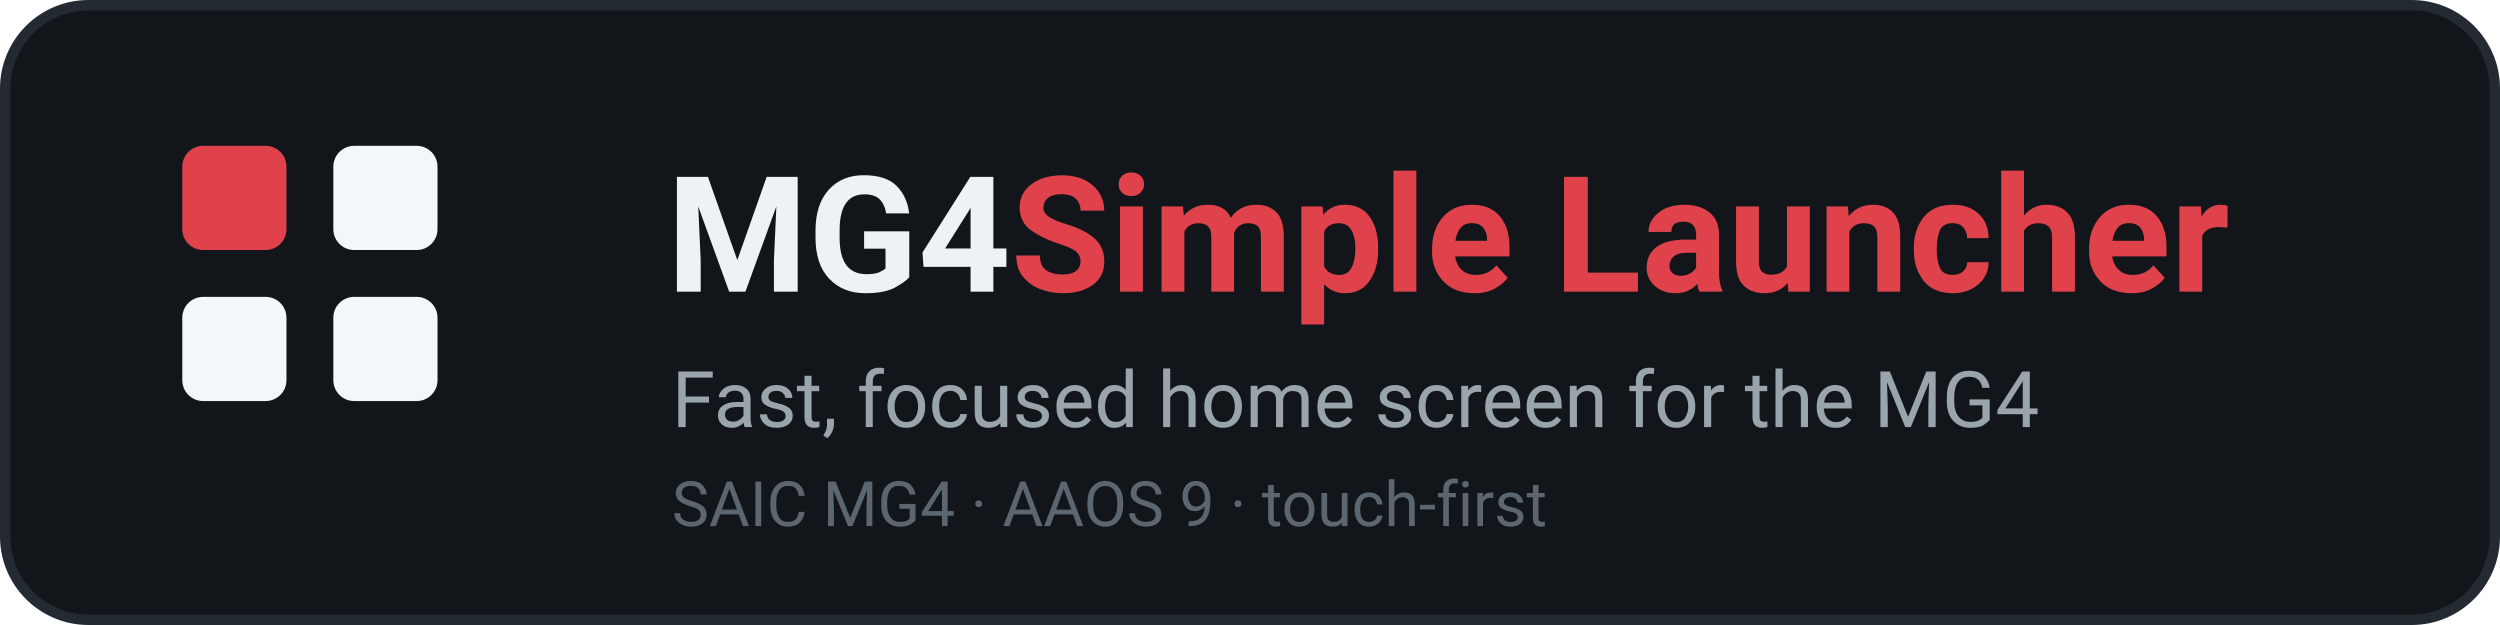
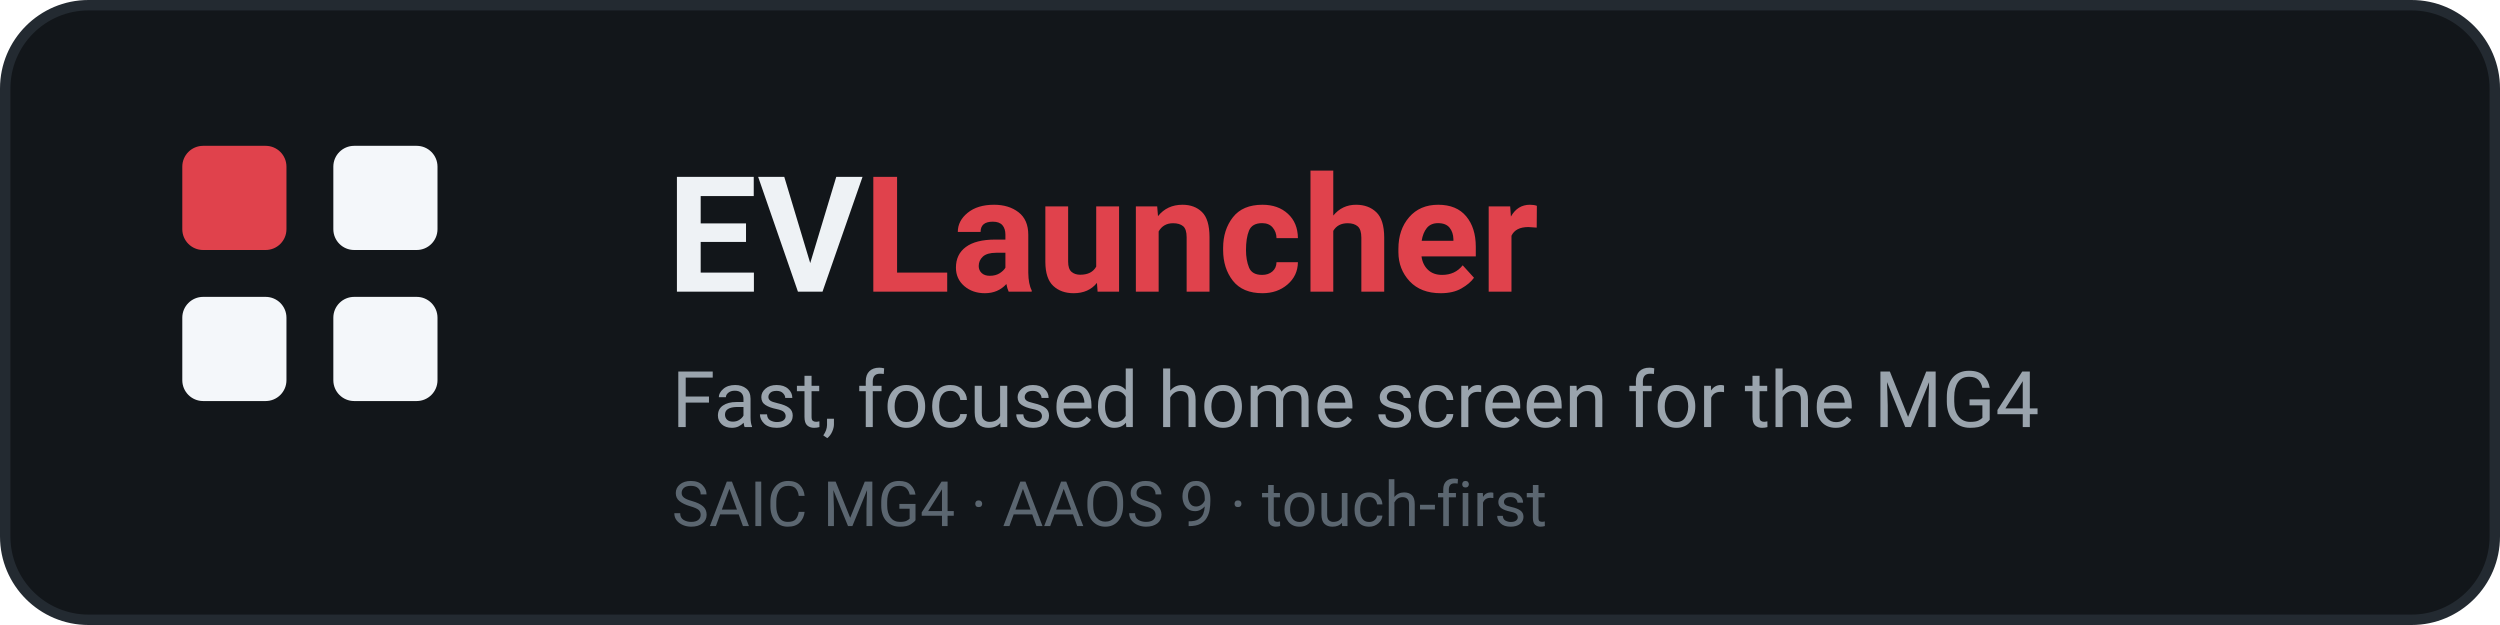
- <svg xmlns="http://www.w3.org/2000/svg" width="480" height="120" viewBox="0 0 480 120" role="img" aria-label="MG4 Simple Launcher">
+ <svg xmlns="http://www.w3.org/2000/svg" width="480" height="120" viewBox="0 0 480 120" role="img" aria-label="EVLauncher">
  <rect x="1" y="1" width="478" height="118" rx="16" fill="#12161a" stroke="#232a31" stroke-width="2" />
  <g transform="translate(35,28)">
    <rect x="0" y="0" width="20" height="20" rx="4" fill="#e0424c" />
    <rect x="29" y="0" width="20" height="20" rx="4" fill="#f4f7fa" />
    <rect x="0" y="29" width="20" height="20" rx="4" fill="#f4f7fa" />
    <rect x="29" y="29" width="20" height="20" rx="4" fill="#f4f7fa" />
  </g>
-   <text x="128" y="56" font-family="'Segoe UI',Roboto,Helvetica,Arial,sans-serif" font-size="31" font-weight="700" fill="#eef2f5">MG4<tspan fill="#e0424c"> Simple Launcher</tspan>
+   <text x="128" y="56" font-family="'Segoe UI',Roboto,Helvetica,Arial,sans-serif" font-size="31" font-weight="700" fill="#eef2f5">EV<tspan fill="#e0424c">Launcher</tspan>
  </text>
  <text x="129" y="82" font-family="'Segoe UI',Roboto,Helvetica,Arial,sans-serif" font-size="15" fill="#9aa4ad">Fast, focused home screen for the MG4</text>
  <text x="129" y="101" font-family="'Segoe UI',Roboto,Helvetica,Arial,sans-serif" font-size="12" fill="#5b6670">SAIC MG4 · AAOS 9 · touch-first</text>
</svg>
